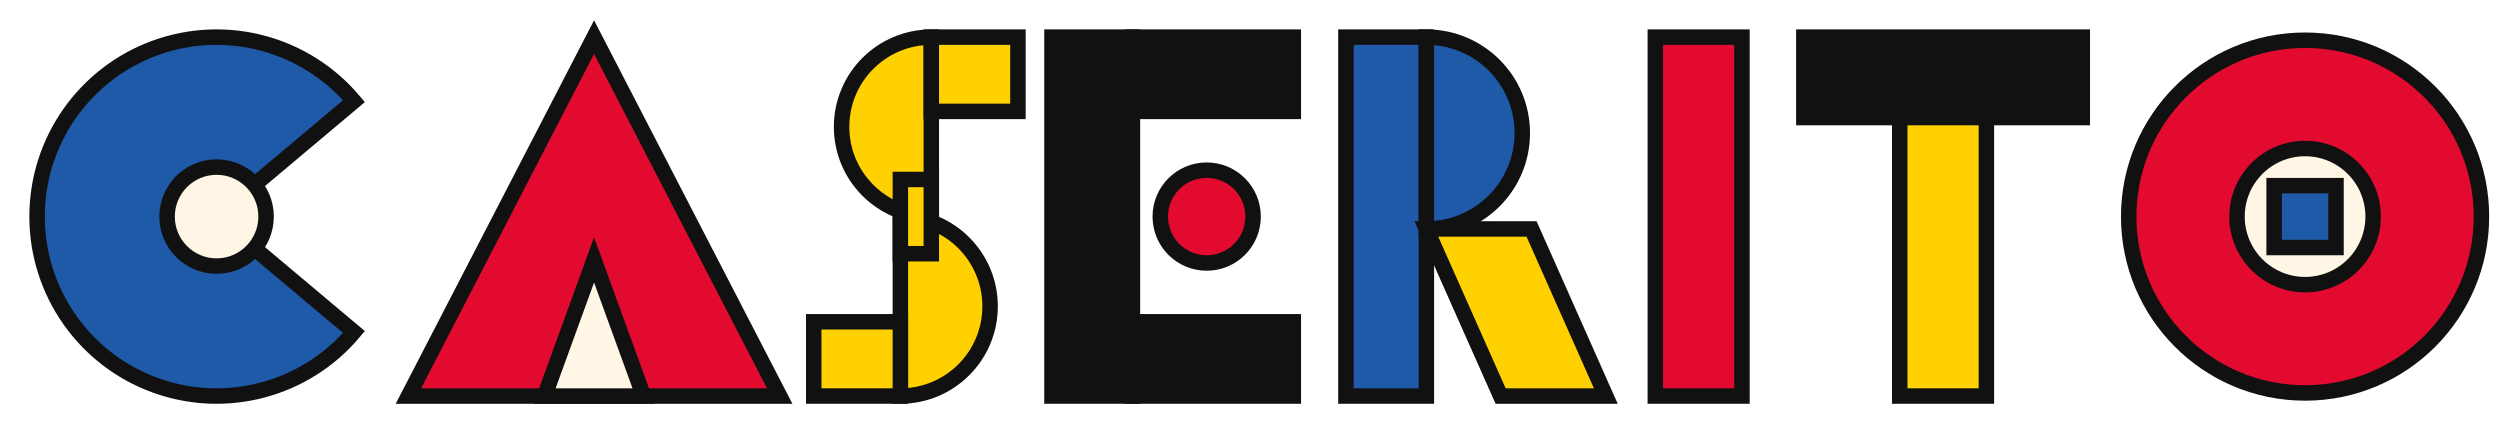
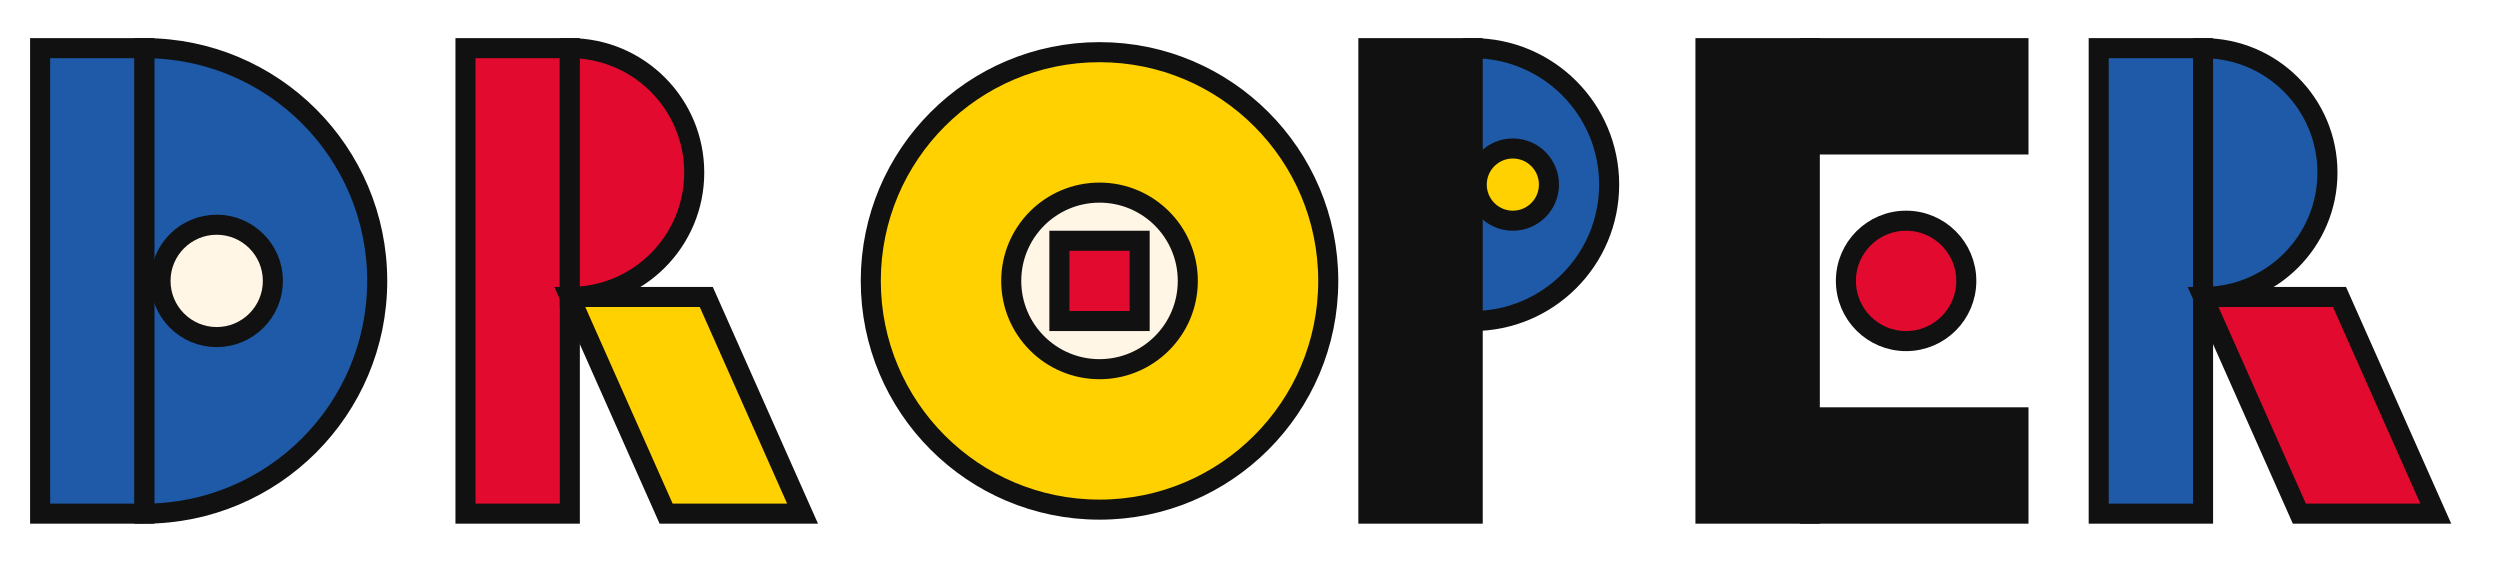
- <svg xmlns="http://www.w3.org/2000/svg" viewBox="0 0 808 140" role="img" aria-label="Caserito">
-   <path d="M70,70 L114.4,32.7 A58,58 0 1 0 114.4,107.3 Z" fill="#1E5AA8" stroke="#111" stroke-width="5" stroke-linejoin="miter" />
-   <circle cx="70" cy="70" r="16" fill="#FFF6E5" stroke="#111" stroke-width="5" stroke-linejoin="miter" />
-   <polygon points="192,12 252,128 132,128" fill="#E30A2F" stroke="#111" stroke-width="5" stroke-linejoin="miter" />
-   <polygon points="192,84 208,128 176,128" fill="#FFF6E5" stroke="#111" stroke-width="5" stroke-linejoin="miter" />
-   <path d="M301,12 A29,29 0 0 0 301,70 Z" fill="#FFD100" stroke="#111" stroke-width="5" stroke-linejoin="miter" />
-   <rect x="301" y="12" width="28" height="24" fill="#FFD100" stroke="#111" stroke-width="5" stroke-linejoin="miter" />
-   <path d="M291,70 A29,29 0 0 1 291,128 Z" fill="#FFD100" stroke="#111" stroke-width="5" stroke-linejoin="miter" />
-   <rect x="263" y="104" width="28" height="24" fill="#FFD100" stroke="#111" stroke-width="5" stroke-linejoin="miter" />
-   <rect x="291" y="58" width="10" height="24" fill="#FFD100" stroke="#111" stroke-width="5" stroke-linejoin="miter" />
-   <rect x="340" y="12" width="26" height="116" fill="#111111" stroke="#111" stroke-width="5" stroke-linejoin="miter" />
-   <rect x="366" y="12" width="52" height="24" fill="#111111" stroke="#111" stroke-width="5" stroke-linejoin="miter" />
-   <circle cx="390" cy="70" r="15" fill="#E30A2F" stroke="#111" stroke-width="5" stroke-linejoin="miter" />
-   <rect x="366" y="104" width="52" height="24" fill="#111111" stroke="#111" stroke-width="5" stroke-linejoin="miter" />
-   <rect x="435" y="12" width="26" height="116" fill="#1E5AA8" stroke="#111" stroke-width="5" stroke-linejoin="miter" />
-   <path d="M461,12 A31,31 0 0 1 461,74 Z" fill="#1E5AA8" stroke="#111" stroke-width="5" stroke-linejoin="miter" />
-   <polygon points="461,74 495,74 519,128 485,128" fill="#FFD100" stroke="#111" stroke-width="5" stroke-linejoin="miter" />
-   <rect x="535" y="12" width="28" height="116" fill="#E30A2F" stroke="#111" stroke-width="5" stroke-linejoin="miter" />
-   <rect x="583" y="12" width="90" height="26" fill="#111111" stroke="#111" stroke-width="5" stroke-linejoin="miter" />
-   <rect x="614" y="38" width="28" height="90" fill="#FFD100" stroke="#111" stroke-width="5" stroke-linejoin="miter" />
-   <circle cx="745" cy="70" r="57" fill="#E30A2F" stroke="#111" stroke-width="5" stroke-linejoin="miter" />
-   <circle cx="745" cy="70" r="22" fill="#FFF6E5" stroke="#111" stroke-width="5" stroke-linejoin="miter" />
-   <rect x="735" y="60" width="20" height="20" fill="#1E5AA8" stroke="#111" stroke-width="5" stroke-linejoin="miter" />
+ <svg xmlns="http://www.w3.org/2000/svg" viewBox="0 0 623 140" role="img" aria-label="Droper">
+   <rect x="10" y="12" width="26" height="116" fill="#1E5AA8" stroke="#111" stroke-width="5" stroke-linejoin="miter" />
+   <path d="M36,12 A58,58 0 0 1 36,128 Z" fill="#1E5AA8" stroke="#111" stroke-width="5" stroke-linejoin="miter" />
+   <circle cx="54" cy="70" r="14" fill="#FFF6E5" stroke="#111" stroke-width="5" stroke-linejoin="miter" />
+   <rect x="116" y="12" width="26" height="116" fill="#E30A2F" stroke="#111" stroke-width="5" stroke-linejoin="miter" />
+   <path d="M142,12 A31,31 0 0 1 142,74 Z" fill="#E30A2F" stroke="#111" stroke-width="5" stroke-linejoin="miter" />
+   <polygon points="142,74 176,74 200,128 166,128" fill="#FFD100" stroke="#111" stroke-width="5" stroke-linejoin="miter" />
+   <circle cx="274" cy="70" r="57" fill="#FFD100" stroke="#111" stroke-width="5" stroke-linejoin="miter" />
+   <circle cx="274" cy="70" r="22" fill="#FFF6E5" stroke="#111" stroke-width="5" stroke-linejoin="miter" />
+   <rect x="264" y="60" width="20" height="20" fill="#E30A2F" stroke="#111" stroke-width="5" stroke-linejoin="miter" />
+   <rect x="341" y="12" width="26" height="116" fill="#111111" stroke="#111" stroke-width="5" stroke-linejoin="miter" />
+   <path d="M367,12 A34,34 0 0 1 367,80 Z" fill="#1E5AA8" stroke="#111" stroke-width="5" stroke-linejoin="miter" />
+   <circle cx="377" cy="46" r="9" fill="#FFD100" stroke="#111" stroke-width="5" stroke-linejoin="miter" />
+   <rect x="425" y="12" width="26" height="116" fill="#111111" stroke="#111" stroke-width="5" stroke-linejoin="miter" />
+   <rect x="451" y="12" width="52" height="24" fill="#111111" stroke="#111" stroke-width="5" stroke-linejoin="miter" />
+   <circle cx="475" cy="70" r="15" fill="#E30A2F" stroke="#111" stroke-width="5" stroke-linejoin="miter" />
+   <rect x="451" y="104" width="52" height="24" fill="#111111" stroke="#111" stroke-width="5" stroke-linejoin="miter" />
+   <rect x="523" y="12" width="26" height="116" fill="#1E5AA8" stroke="#111" stroke-width="5" stroke-linejoin="miter" />
+   <path d="M549,12 A31,31 0 0 1 549,74 Z" fill="#1E5AA8" stroke="#111" stroke-width="5" stroke-linejoin="miter" />
+   <polygon points="549,74 583,74 607,128 573,128" fill="#E30A2F" stroke="#111" stroke-width="5" stroke-linejoin="miter" />
</svg>
